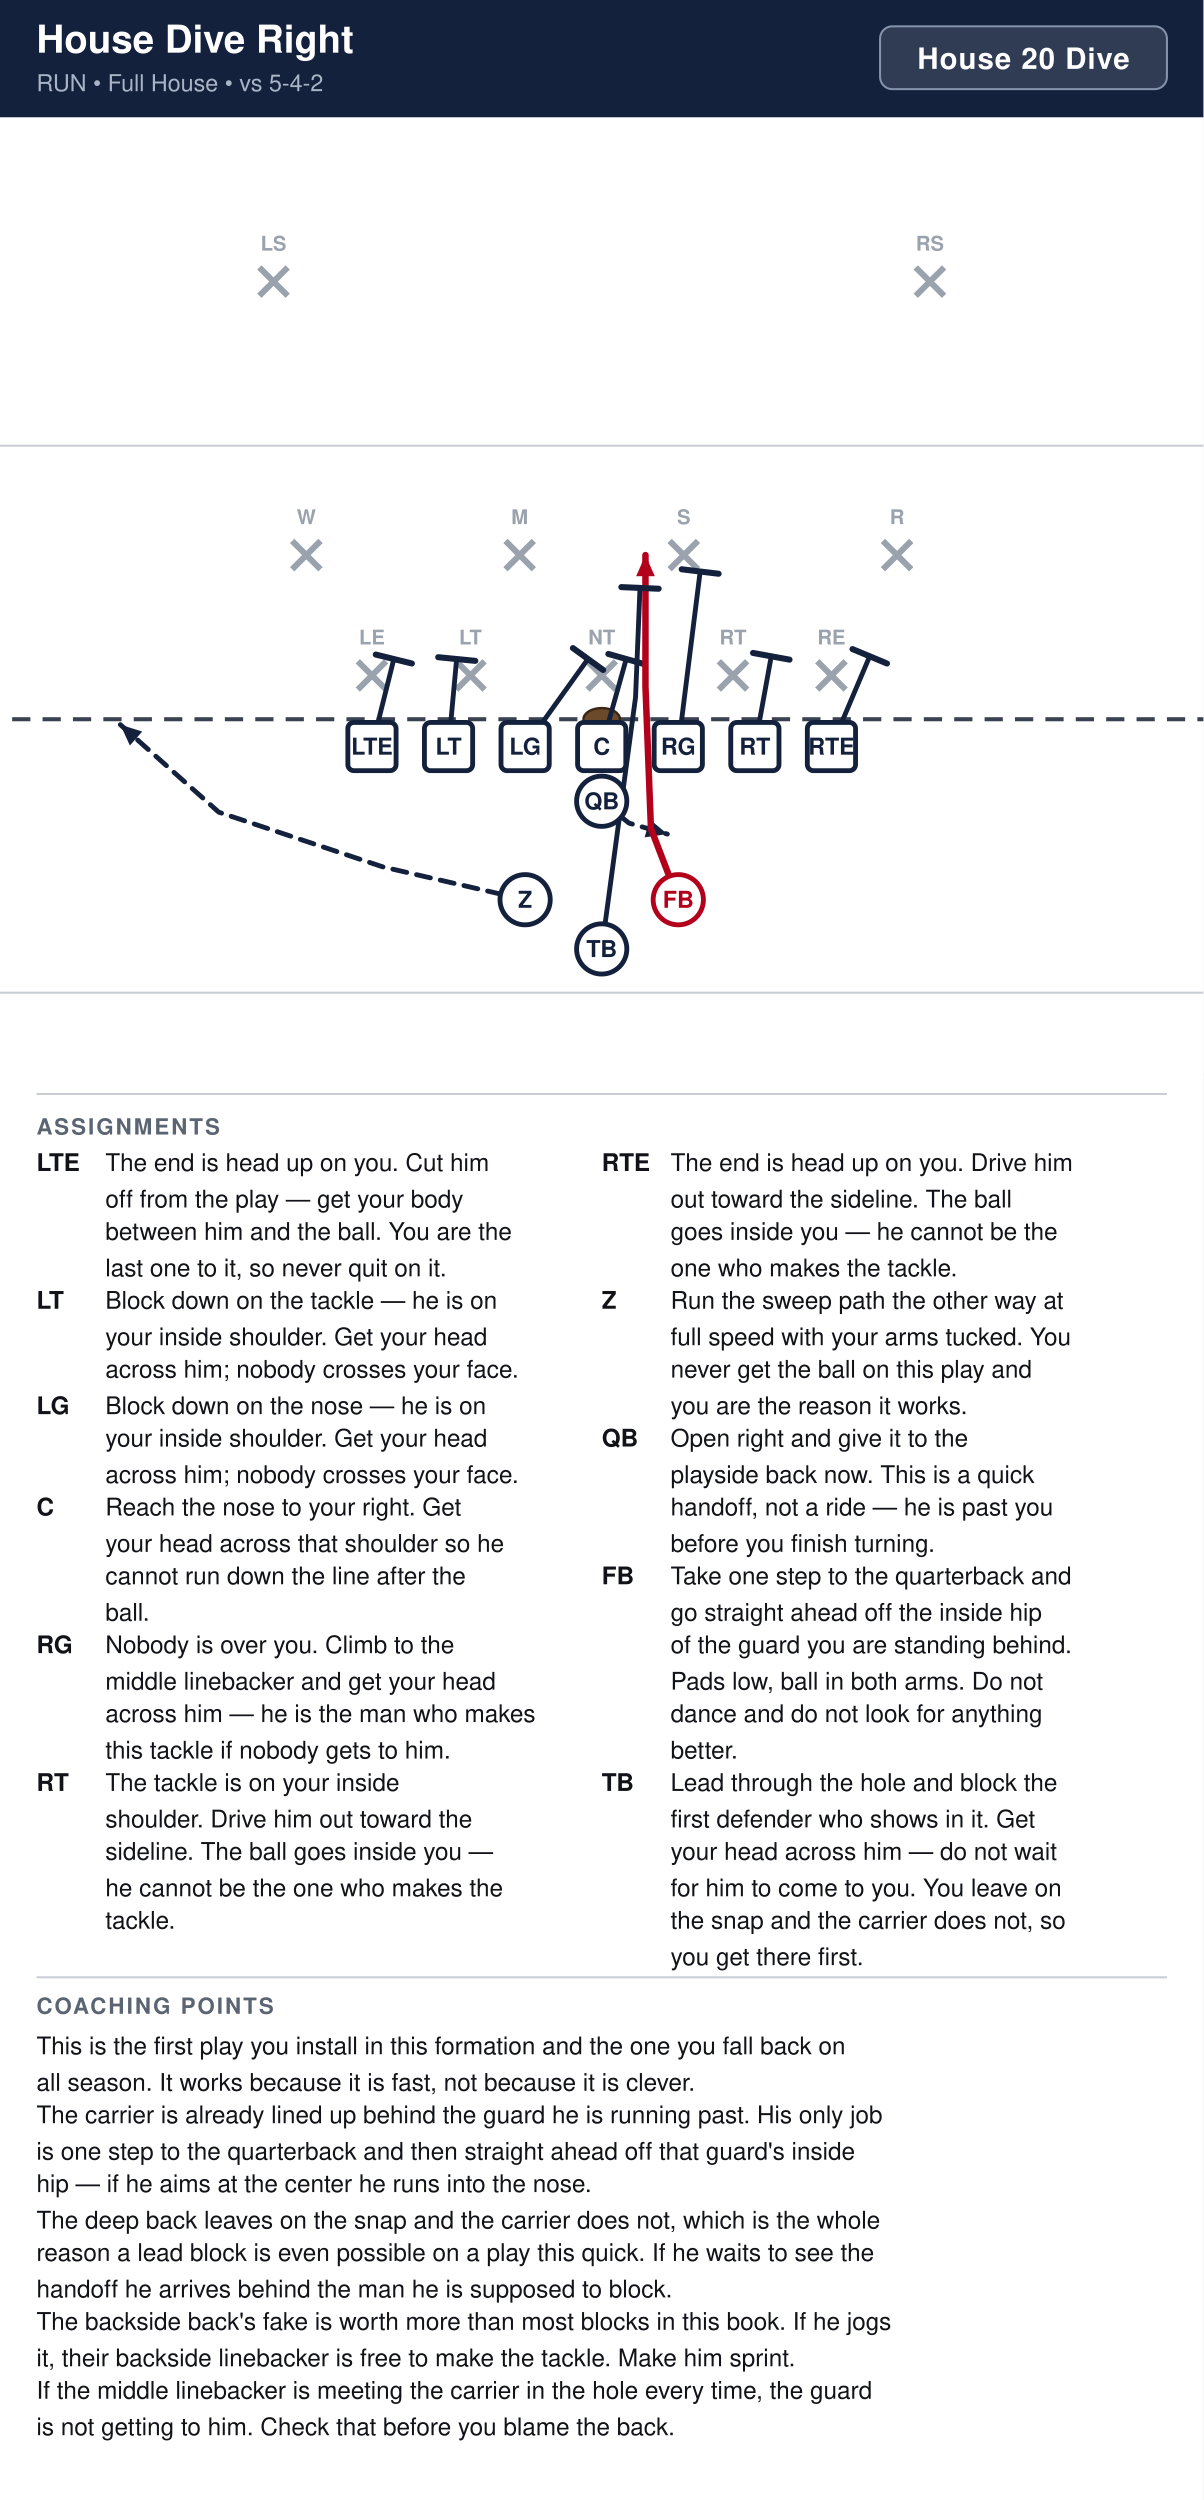
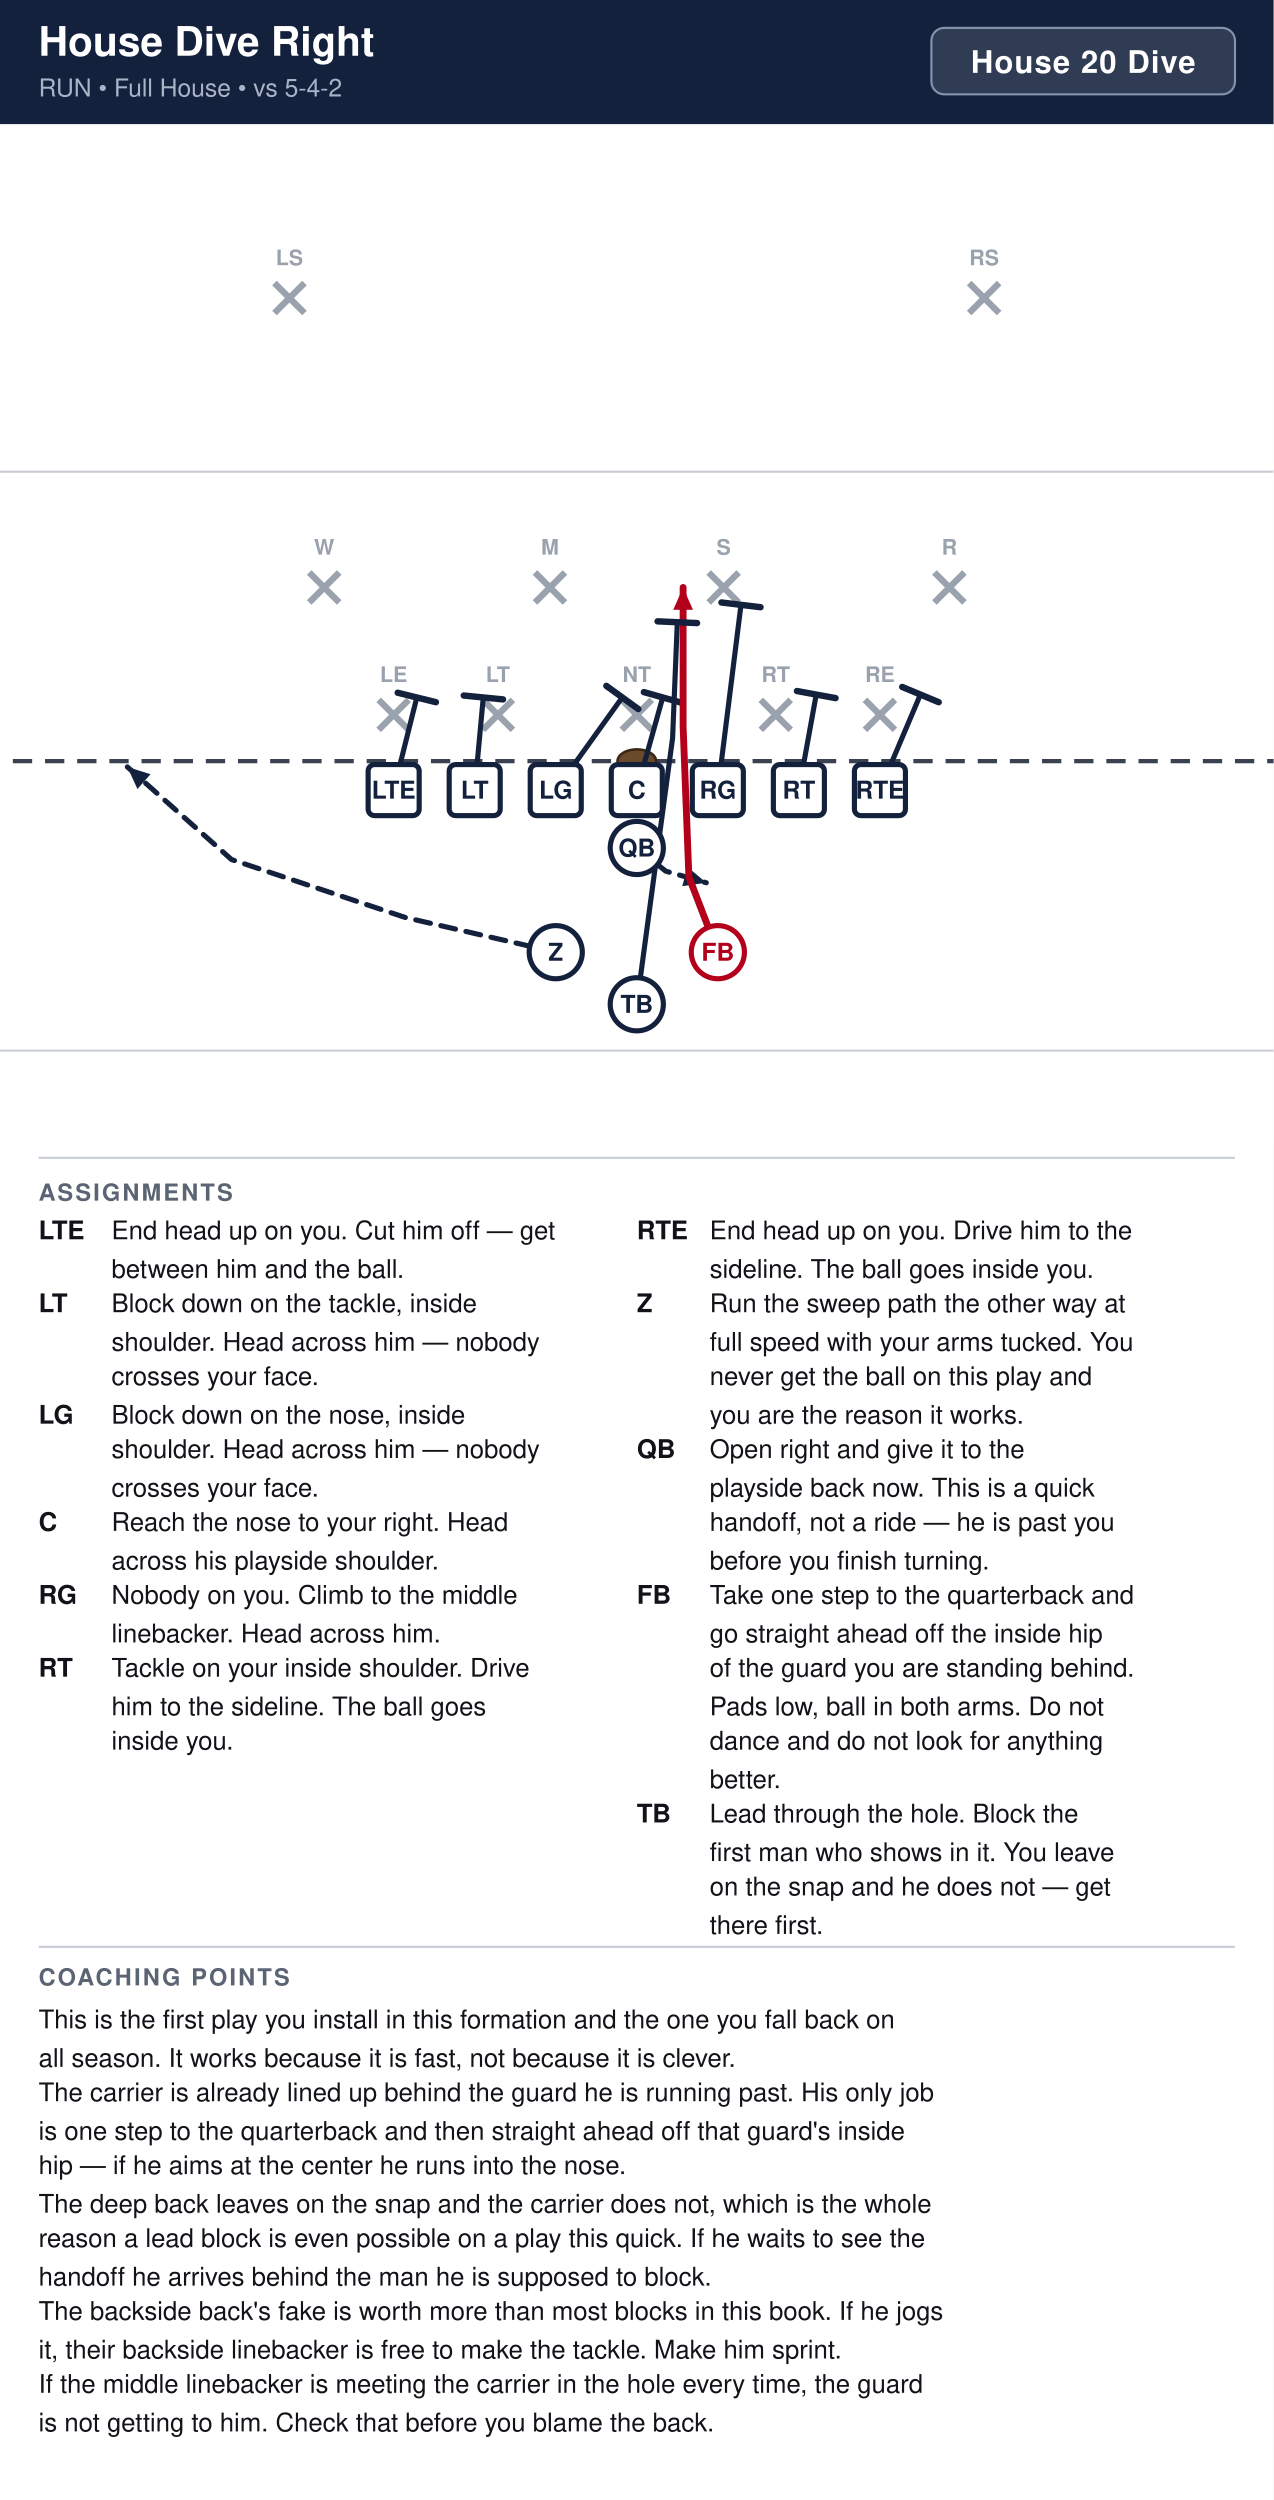
- <svg xmlns="http://www.w3.org/2000/svg" width="594" height="1234" viewBox="0 0 594 1234" font-family="Segoe UI, Helvetica, Arial, sans-serif">
+ <svg xmlns="http://www.w3.org/2000/svg" width="594" height="1166" viewBox="0 0 594 1166" font-family="Segoe UI, Helvetica, Arial, sans-serif">
  <rect width="100%" height="100%" fill="#ffffff" />
  <rect x="0" y="0" width="594" height="58" fill="#14213d" />
  <text x="18" y="26" font-size="19.0" font-weight="700" fill="#ffffff">House Dive Right</text>
  <text x="18" y="45" font-size="11.5" fill="#a9b4c7">RUN  •  Full House  •  vs 5-4-2</text>
  <rect x="434.4" y="13" width="141.6" height="31" rx="6" fill="#ffffff" fill-opacity="0.12" stroke="#8593ad" stroke-width="1" />
  <text x="505.2" y="34" text-anchor="middle" font-size="14.5" font-weight="700" fill="#ffffff" letter-spacing="0.5">House 20 Dive</text>
  <clipPath id="fieldclip">
    <rect x="0" y="58" width="594" height="472" />
  </clipPath>
  <g clip-path="url(#fieldclip)">
    <g transform="translate(-54.0,31.0)">
      <rect x="0" y="0" width="702" height="513" fill="#ffffff" />
      <line x1="0" y1="459.0" x2="702" y2="459.0" stroke="#c8cdd6" stroke-width="1" />
      <line x1="0" y1="189.0" x2="702" y2="189.0" stroke="#c8cdd6" stroke-width="1" />
      <line x1="0" y1="324.0" x2="702" y2="324.0" stroke="#3a4150" stroke-width="2" stroke-dasharray="9 6" />
      <ellipse cx="351.0" cy="324.0" rx="9" ry="5.5" fill="#6b4a2b" stroke="#3a2716" stroke-width="1.2" />
      <line x1="230.6" y1="295.4" x2="244.6" y2="309.4" stroke="#9aa2ae" stroke-width="3" />
      <line x1="244.6" y1="295.4" x2="230.6" y2="309.4" stroke="#9aa2ae" stroke-width="3" />
      <text x="237.6" y="287.1" text-anchor="middle" font-size="10" fill="#9aa2ae" font-weight="600">LE</text>
      <line x1="279.2" y1="295.4" x2="293.2" y2="309.4" stroke="#9aa2ae" stroke-width="3" />
      <line x1="293.2" y1="295.4" x2="279.2" y2="309.4" stroke="#9aa2ae" stroke-width="3" />
      <text x="286.2" y="287.1" text-anchor="middle" font-size="10" fill="#9aa2ae" font-weight="600">LT</text>
      <line x1="344.0" y1="295.4" x2="358.0" y2="309.4" stroke="#9aa2ae" stroke-width="3" />
      <line x1="358.0" y1="295.4" x2="344.0" y2="309.4" stroke="#9aa2ae" stroke-width="3" />
      <text x="351.0" y="287.1" text-anchor="middle" font-size="10" fill="#9aa2ae" font-weight="600">NT</text>
      <line x1="408.8" y1="295.4" x2="422.8" y2="309.4" stroke="#9aa2ae" stroke-width="3" />
      <line x1="422.8" y1="295.4" x2="408.8" y2="309.4" stroke="#9aa2ae" stroke-width="3" />
      <text x="415.8" y="287.1" text-anchor="middle" font-size="10" fill="#9aa2ae" font-weight="600">RT</text>
      <line x1="457.4" y1="295.4" x2="471.4" y2="309.4" stroke="#9aa2ae" stroke-width="3" />
      <line x1="471.4" y1="295.4" x2="457.4" y2="309.4" stroke="#9aa2ae" stroke-width="3" />
      <text x="464.4" y="287.1" text-anchor="middle" font-size="10" fill="#9aa2ae" font-weight="600">RE</text>
      <line x1="198.2" y1="236.0" x2="212.2" y2="250.0" stroke="#9aa2ae" stroke-width="3" />
      <line x1="212.2" y1="236.0" x2="198.2" y2="250.0" stroke="#9aa2ae" stroke-width="3" />
      <text x="205.2" y="227.7" text-anchor="middle" font-size="10" fill="#9aa2ae" font-weight="600">W</text>
      <line x1="303.5" y1="236.0" x2="317.5" y2="250.0" stroke="#9aa2ae" stroke-width="3" />
      <line x1="317.5" y1="236.0" x2="303.5" y2="250.0" stroke="#9aa2ae" stroke-width="3" />
      <text x="310.5" y="227.7" text-anchor="middle" font-size="10" fill="#9aa2ae" font-weight="600">M</text>
      <line x1="384.5" y1="236.0" x2="398.5" y2="250.0" stroke="#9aa2ae" stroke-width="3" />
      <line x1="398.5" y1="236.0" x2="384.5" y2="250.0" stroke="#9aa2ae" stroke-width="3" />
      <text x="391.5" y="227.7" text-anchor="middle" font-size="10" fill="#9aa2ae" font-weight="600">S</text>
      <line x1="489.8" y1="236.0" x2="503.8" y2="250.0" stroke="#9aa2ae" stroke-width="3" />
      <line x1="503.8" y1="236.0" x2="489.8" y2="250.0" stroke="#9aa2ae" stroke-width="3" />
      <text x="496.8" y="227.7" text-anchor="middle" font-size="10" fill="#9aa2ae" font-weight="600">R</text>
      <line x1="182.0" y1="101.0" x2="196.0" y2="115.0" stroke="#9aa2ae" stroke-width="3" />
      <line x1="196.0" y1="101.0" x2="182.0" y2="115.0" stroke="#9aa2ae" stroke-width="3" />
      <text x="189.0" y="92.7" text-anchor="middle" font-size="10" fill="#9aa2ae" font-weight="600">LS</text>
      <line x1="506.0" y1="101.0" x2="520.0" y2="115.0" stroke="#9aa2ae" stroke-width="3" />
      <line x1="520.0" y1="101.0" x2="506.0" y2="115.0" stroke="#9aa2ae" stroke-width="3" />
      <text x="513.0" y="92.7" text-anchor="middle" font-size="10" fill="#9aa2ae" font-weight="600">RS</text>
      <path d="M237.6,337.5 L248.4,294.3" fill="none" stroke="#14213d" stroke-width="2.4" stroke-linecap="round" stroke-linejoin="round" />
      <line x1="239.5" y1="292.1" x2="257.3" y2="296.5" stroke="#14213d" stroke-width="3.0" stroke-linecap="round" />
      <path d="M275.4,337.5 L279.4,294.3" fill="none" stroke="#14213d" stroke-width="2.4" stroke-linecap="round" stroke-linejoin="round" />
      <line x1="270.3" y1="293.4" x2="288.6" y2="295.2" stroke="#14213d" stroke-width="3.0" stroke-linecap="round" />
      <path d="M313.2,337.5 L344.2,294.3" fill="none" stroke="#14213d" stroke-width="2.4" stroke-linecap="round" stroke-linejoin="round" />
      <line x1="336.8" y1="288.9" x2="351.7" y2="299.7" stroke="#14213d" stroke-width="3.0" stroke-linecap="round" />
      <path d="M351.0,337.5 L363.1,294.3" fill="none" stroke="#14213d" stroke-width="2.4" stroke-linecap="round" stroke-linejoin="round" />
      <line x1="354.3" y1="291.8" x2="372.0" y2="296.8" stroke="#14213d" stroke-width="3.0" stroke-linecap="round" />
      <path d="M388.8,337.5 L399.6,251.1" fill="none" stroke="#14213d" stroke-width="2.4" stroke-linecap="round" stroke-linejoin="round" />
      <line x1="390.5" y1="250.0" x2="408.7" y2="252.2" stroke="#14213d" stroke-width="3.0" stroke-linecap="round" />
      <path d="M426.6,337.5 L434.7,292.9" fill="none" stroke="#14213d" stroke-width="2.4" stroke-linecap="round" stroke-linejoin="round" />
      <line x1="425.7" y1="291.3" x2="443.7" y2="294.6" stroke="#14213d" stroke-width="3.0" stroke-linecap="round" />
      <path d="M464.4,337.5 L483.3,292.9" fill="none" stroke="#14213d" stroke-width="2.4" stroke-linecap="round" stroke-linejoin="round" />
      <line x1="474.8" y1="289.4" x2="491.8" y2="296.5" stroke="#14213d" stroke-width="3.0" stroke-linecap="round" />
      <path d="M351.0,364.5 L364.5,375.3 L383.4,380.7" fill="none" stroke="#14213d" stroke-width="2.4" stroke-linecap="round" stroke-linejoin="round" stroke-dasharray="7 5" />
      <polygon points="383.4,380.7 372.2,382.3 374.7,373.4" fill="#14213d" />
      <path d="M313.2,413.1 L243.0,396.9 L162.0,369.9 L113.4,326.7" fill="none" stroke="#14213d" stroke-width="2.4" stroke-linecap="round" stroke-linejoin="round" stroke-dasharray="7 5" />
      <polygon points="113.4,326.7 124.2,330.1 118.1,337.0" fill="#14213d" />
      <path d="M388.8,413.1 L375.3,378.0 L372.6,307.8 L372.6,243.0" fill="none" stroke="#b3001b" stroke-width="3.2" stroke-linecap="round" stroke-linejoin="round" />
      <polygon points="372.6,243.0 377.2,253.4 368.0,253.4" fill="#b3001b" />
      <path d="M351.0,437.4 L367.7,313.2 L369.9,259.2" fill="none" stroke="#14213d" stroke-width="2.4" stroke-linecap="round" stroke-linejoin="round" />
      <line x1="360.7" y1="258.8" x2="379.1" y2="259.6" stroke="#14213d" stroke-width="3.0" stroke-linecap="round" />
      <rect x="225.7" y="325.6" width="23.8" height="23.8" rx="3" fill="#ffffff" stroke="#14213d" stroke-width="2.4" />
      <text x="237.6" y="341.5" text-anchor="middle" font-size="11.5" font-weight="700" fill="#14213d">LTE</text>
      <rect x="263.5" y="325.6" width="23.8" height="23.8" rx="3" fill="#ffffff" stroke="#14213d" stroke-width="2.4" />
      <text x="275.4" y="341.5" text-anchor="middle" font-size="11.5" font-weight="700" fill="#14213d">LT</text>
      <rect x="301.3" y="325.6" width="23.8" height="23.8" rx="3" fill="#ffffff" stroke="#14213d" stroke-width="2.4" />
      <text x="313.2" y="341.5" text-anchor="middle" font-size="11.5" font-weight="700" fill="#14213d">LG</text>
      <rect x="339.1" y="325.6" width="23.8" height="23.8" rx="3" fill="#ffffff" stroke="#14213d" stroke-width="2.4" />
      <text x="351.0" y="341.5" text-anchor="middle" font-size="11.5" font-weight="700" fill="#14213d">C</text>
      <rect x="376.9" y="325.6" width="23.8" height="23.8" rx="3" fill="#ffffff" stroke="#14213d" stroke-width="2.4" />
      <text x="388.8" y="341.5" text-anchor="middle" font-size="11.5" font-weight="700" fill="#14213d">RG</text>
      <rect x="414.7" y="325.6" width="23.8" height="23.8" rx="3" fill="#ffffff" stroke="#14213d" stroke-width="2.4" />
      <text x="426.6" y="341.5" text-anchor="middle" font-size="11.5" font-weight="700" fill="#14213d">RT</text>
      <rect x="452.5" y="325.6" width="23.8" height="23.8" rx="3" fill="#ffffff" stroke="#14213d" stroke-width="2.4" />
      <text x="464.4" y="341.5" text-anchor="middle" font-size="11.5" font-weight="700" fill="#14213d">RTE</text>
      <circle cx="351.0" cy="364.5" r="12.4" fill="#ffffff" stroke="#14213d" stroke-width="2.4" />
      <text x="351.0" y="368.5" text-anchor="middle" font-size="11.5" font-weight="700" fill="#14213d">QB</text>
      <circle cx="313.2" cy="413.1" r="12.4" fill="#ffffff" stroke="#14213d" stroke-width="2.4" />
      <text x="313.2" y="417.1" text-anchor="middle" font-size="11.5" font-weight="700" fill="#14213d">Z</text>
      <circle cx="388.8" cy="413.1" r="12.4" fill="#ffffff" stroke="#b3001b" stroke-width="2.4" />
      <text x="388.8" y="417.1" text-anchor="middle" font-size="11.5" font-weight="700" fill="#b3001b">FB</text>
      <circle cx="351.0" cy="437.4" r="12.4" fill="#ffffff" stroke="#14213d" stroke-width="2.4" />
      <text x="351.0" y="441.4" text-anchor="middle" font-size="11.5" font-weight="700" fill="#14213d">TB</text>
    </g>
  </g>
  <line x1="18" y1="540" x2="576" y2="540" stroke="#c8cdd6" stroke-width="1" />
  <text x="18" y="560" font-size="11" font-weight="700" fill="#5b6472" letter-spacing="1">ASSIGNMENTS</text>
  <text x="18" y="578" font-size="12" font-weight="700" fill="#111318">LTE</text>
-   <text x="52" y="578" font-size="12" fill="#111318">The end is head up on you. Cut him</text>
-   <text x="52" y="596" font-size="12" fill="#111318">off from the play — get your body</text>
-   <text x="52" y="612" font-size="12" fill="#111318">between him and the ball. You are the</text>
-   <text x="52" y="630" font-size="12" fill="#111318">last one to it, so never quit on it.</text>
-   <text x="18" y="646" font-size="12" font-weight="700" fill="#111318">LT</text>
-   <text x="52" y="646" font-size="12" fill="#111318">Block down on the tackle — he is on</text>
-   <text x="52" y="664" font-size="12" fill="#111318">your inside shoulder. Get your head</text>
-   <text x="52" y="680" font-size="12" fill="#111318">across him; nobody crosses your face.</text>
-   <text x="18" y="698" font-size="12" font-weight="700" fill="#111318">LG</text>
-   <text x="52" y="698" font-size="12" fill="#111318">Block down on the nose — he is on</text>
-   <text x="52" y="714" font-size="12" fill="#111318">your inside shoulder. Get your head</text>
-   <text x="52" y="732" font-size="12" fill="#111318">across him; nobody crosses your face.</text>
-   <text x="18" y="748" font-size="12" font-weight="700" fill="#111318">C</text>
-   <text x="52" y="748" font-size="12" fill="#111318">Reach the nose to your right. Get</text>
-   <text x="52" y="766" font-size="12" fill="#111318">your head across that shoulder so he</text>
-   <text x="52" y="782" font-size="12" fill="#111318">cannot run down the line after the</text>
-   <text x="52" y="800" font-size="12" fill="#111318">ball.</text>
-   <text x="18" y="816" font-size="12" font-weight="700" fill="#111318">RG</text>
-   <text x="52" y="816" font-size="12" fill="#111318">Nobody is over you. Climb to the</text>
-   <text x="52" y="834" font-size="12" fill="#111318">middle linebacker and get your head</text>
-   <text x="52" y="850" font-size="12" fill="#111318">across him — he is the man who makes</text>
-   <text x="52" y="868" font-size="12" fill="#111318">this tackle if nobody gets to him.</text>
-   <text x="18" y="884" font-size="12" font-weight="700" fill="#111318">RT</text>
-   <text x="52" y="884" font-size="12" fill="#111318">The tackle is on your inside</text>
-   <text x="52" y="902" font-size="12" fill="#111318">shoulder. Drive him out toward the</text>
-   <text x="52" y="918" font-size="12" fill="#111318">sideline. The ball goes inside you —</text>
-   <text x="52" y="936" font-size="12" fill="#111318">he cannot be the one who makes the</text>
-   <text x="52" y="952" font-size="12" fill="#111318">tackle.</text>
+   <text x="52" y="578" font-size="12" fill="#111318">End head up on you. Cut him off — get</text>
+   <text x="52" y="596" font-size="12" fill="#111318">between him and the ball.</text>
+   <text x="18" y="612" font-size="12" font-weight="700" fill="#111318">LT</text>
+   <text x="52" y="612" font-size="12" fill="#111318">Block down on the tackle, inside</text>
+   <text x="52" y="630" font-size="12" fill="#111318">shoulder. Head across him — nobody</text>
+   <text x="52" y="646" font-size="12" fill="#111318">crosses your face.</text>
+   <text x="18" y="664" font-size="12" font-weight="700" fill="#111318">LG</text>
+   <text x="52" y="664" font-size="12" fill="#111318">Block down on the nose, inside</text>
+   <text x="52" y="680" font-size="12" fill="#111318">shoulder. Head across him — nobody</text>
+   <text x="52" y="698" font-size="12" fill="#111318">crosses your face.</text>
+   <text x="18" y="714" font-size="12" font-weight="700" fill="#111318">C</text>
+   <text x="52" y="714" font-size="12" fill="#111318">Reach the nose to your right. Head</text>
+   <text x="52" y="732" font-size="12" fill="#111318">across his playside shoulder.</text>
+   <text x="18" y="748" font-size="12" font-weight="700" fill="#111318">RG</text>
+   <text x="52" y="748" font-size="12" fill="#111318">Nobody on you. Climb to the middle</text>
+   <text x="52" y="766" font-size="12" fill="#111318">linebacker. Head across him.</text>
+   <text x="18" y="782" font-size="12" font-weight="700" fill="#111318">RT</text>
+   <text x="52" y="782" font-size="12" fill="#111318">Tackle on your inside shoulder. Drive</text>
+   <text x="52" y="800" font-size="12" fill="#111318">him to the sideline. The ball goes</text>
+   <text x="52" y="816" font-size="12" fill="#111318">inside you.</text>
  <text x="297" y="578" font-size="12" font-weight="700" fill="#111318">RTE</text>
-   <text x="331" y="578" font-size="12" fill="#111318">The end is head up on you. Drive him</text>
-   <text x="331" y="596" font-size="12" fill="#111318">out toward the sideline. The ball</text>
-   <text x="331" y="612" font-size="12" fill="#111318">goes inside you — he cannot be the</text>
-   <text x="331" y="630" font-size="12" fill="#111318">one who makes the tackle.</text>
-   <text x="297" y="646" font-size="12" font-weight="700" fill="#111318">Z</text>
-   <text x="331" y="646" font-size="12" fill="#111318">Run the sweep path the other way at</text>
-   <text x="331" y="664" font-size="12" fill="#111318">full speed with your arms tucked. You</text>
-   <text x="331" y="680" font-size="12" fill="#111318">never get the ball on this play and</text>
-   <text x="331" y="698" font-size="12" fill="#111318">you are the reason it works.</text>
-   <text x="297" y="714" font-size="12" font-weight="700" fill="#111318">QB</text>
-   <text x="331" y="714" font-size="12" fill="#111318">Open right and give it to the</text>
-   <text x="331" y="732" font-size="12" fill="#111318">playside back now. This is a quick</text>
-   <text x="331" y="748" font-size="12" fill="#111318">handoff, not a ride — he is past you</text>
-   <text x="331" y="766" font-size="12" fill="#111318">before you finish turning.</text>
-   <text x="297" y="782" font-size="12" font-weight="700" fill="#111318">FB</text>
-   <text x="331" y="782" font-size="12" fill="#111318">Take one step to the quarterback and</text>
-   <text x="331" y="800" font-size="12" fill="#111318">go straight ahead off the inside hip</text>
-   <text x="331" y="816" font-size="12" fill="#111318">of the guard you are standing behind.</text>
-   <text x="331" y="834" font-size="12" fill="#111318">Pads low, ball in both arms. Do not</text>
-   <text x="331" y="850" font-size="12" fill="#111318">dance and do not look for anything</text>
-   <text x="331" y="868" font-size="12" fill="#111318">better.</text>
-   <text x="297" y="884" font-size="12" font-weight="700" fill="#111318">TB</text>
-   <text x="331" y="884" font-size="12" fill="#111318">Lead through the hole and block the</text>
-   <text x="331" y="902" font-size="12" fill="#111318">first defender who shows in it. Get</text>
-   <text x="331" y="918" font-size="12" fill="#111318">your head across him — do not wait</text>
-   <text x="331" y="936" font-size="12" fill="#111318">for him to come to you. You leave on</text>
-   <text x="331" y="952" font-size="12" fill="#111318">the snap and the carrier does not, so</text>
-   <text x="331" y="970" font-size="12" fill="#111318">you get there first.</text>
-   <line x1="18" y1="976" x2="576" y2="976" stroke="#c8cdd6" stroke-width="1" />
-   <text x="18" y="994" font-size="11" font-weight="700" fill="#5b6472" letter-spacing="1">COACHING POINTS</text>
-   <text x="18" y="1014" font-size="12" fill="#111318">This is the first play you install in this formation and the one you fall back on</text>
-   <text x="18" y="1032" font-size="12" fill="#111318">all season. It works because it is fast, not because it is clever.</text>
-   <text x="18" y="1048" font-size="12" fill="#111318">The carrier is already lined up behind the guard he is running past. His only job</text>
-   <text x="18" y="1066" font-size="12" fill="#111318">is one step to the quarterback and then straight ahead off that guard's inside</text>
-   <text x="18" y="1082" font-size="12" fill="#111318">hip — if he aims at the center he runs into the nose.</text>
-   <text x="18" y="1100" font-size="12" fill="#111318">The deep back leaves on the snap and the carrier does not, which is the whole</text>
-   <text x="18" y="1116" font-size="12" fill="#111318">reason a lead block is even possible on a play this quick. If he waits to see the</text>
-   <text x="18" y="1134" font-size="12" fill="#111318">handoff he arrives behind the man he is supposed to block.</text>
-   <text x="18" y="1150" font-size="12" fill="#111318">The backside back's fake is worth more than most blocks in this book. If he jogs</text>
-   <text x="18" y="1168" font-size="12" fill="#111318">it, their backside linebacker is free to make the tackle. Make him sprint.</text>
-   <text x="18" y="1184" font-size="12" fill="#111318">If the middle linebacker is meeting the carrier in the hole every time, the guard</text>
-   <text x="18" y="1202" font-size="12" fill="#111318">is not getting to him. Check that before you blame the back.</text>
+   <text x="331" y="578" font-size="12" fill="#111318">End head up on you. Drive him to the</text>
+   <text x="331" y="596" font-size="12" fill="#111318">sideline. The ball goes inside you.</text>
+   <text x="297" y="612" font-size="12" font-weight="700" fill="#111318">Z</text>
+   <text x="331" y="612" font-size="12" fill="#111318">Run the sweep path the other way at</text>
+   <text x="331" y="630" font-size="12" fill="#111318">full speed with your arms tucked. You</text>
+   <text x="331" y="646" font-size="12" fill="#111318">never get the ball on this play and</text>
+   <text x="331" y="664" font-size="12" fill="#111318">you are the reason it works.</text>
+   <text x="297" y="680" font-size="12" font-weight="700" fill="#111318">QB</text>
+   <text x="331" y="680" font-size="12" fill="#111318">Open right and give it to the</text>
+   <text x="331" y="698" font-size="12" fill="#111318">playside back now. This is a quick</text>
+   <text x="331" y="714" font-size="12" fill="#111318">handoff, not a ride — he is past you</text>
+   <text x="331" y="732" font-size="12" fill="#111318">before you finish turning.</text>
+   <text x="297" y="748" font-size="12" font-weight="700" fill="#111318">FB</text>
+   <text x="331" y="748" font-size="12" fill="#111318">Take one step to the quarterback and</text>
+   <text x="331" y="766" font-size="12" fill="#111318">go straight ahead off the inside hip</text>
+   <text x="331" y="782" font-size="12" fill="#111318">of the guard you are standing behind.</text>
+   <text x="331" y="800" font-size="12" fill="#111318">Pads low, ball in both arms. Do not</text>
+   <text x="331" y="816" font-size="12" fill="#111318">dance and do not look for anything</text>
+   <text x="331" y="834" font-size="12" fill="#111318">better.</text>
+   <text x="297" y="850" font-size="12" font-weight="700" fill="#111318">TB</text>
+   <text x="331" y="850" font-size="12" fill="#111318">Lead through the hole. Block the</text>
+   <text x="331" y="868" font-size="12" fill="#111318">first man who shows in it. You leave</text>
+   <text x="331" y="884" font-size="12" fill="#111318">on the snap and he does not — get</text>
+   <text x="331" y="902" font-size="12" fill="#111318">there first.</text>
+   <line x1="18" y1="908" x2="576" y2="908" stroke="#c8cdd6" stroke-width="1" />
+   <text x="18" y="926" font-size="11" font-weight="700" fill="#5b6472" letter-spacing="1">COACHING POINTS</text>
+   <text x="18" y="946" font-size="12" fill="#111318">This is the first play you install in this formation and the one you fall back on</text>
+   <text x="18" y="964" font-size="12" fill="#111318">all season. It works because it is fast, not because it is clever.</text>
+   <text x="18" y="980" font-size="12" fill="#111318">The carrier is already lined up behind the guard he is running past. His only job</text>
+   <text x="18" y="998" font-size="12" fill="#111318">is one step to the quarterback and then straight ahead off that guard's inside</text>
+   <text x="18" y="1014" font-size="12" fill="#111318">hip — if he aims at the center he runs into the nose.</text>
+   <text x="18" y="1032" font-size="12" fill="#111318">The deep back leaves on the snap and the carrier does not, which is the whole</text>
+   <text x="18" y="1048" font-size="12" fill="#111318">reason a lead block is even possible on a play this quick. If he waits to see the</text>
+   <text x="18" y="1066" font-size="12" fill="#111318">handoff he arrives behind the man he is supposed to block.</text>
+   <text x="18" y="1082" font-size="12" fill="#111318">The backside back's fake is worth more than most blocks in this book. If he jogs</text>
+   <text x="18" y="1100" font-size="12" fill="#111318">it, their backside linebacker is free to make the tackle. Make him sprint.</text>
+   <text x="18" y="1116" font-size="12" fill="#111318">If the middle linebacker is meeting the carrier in the hole every time, the guard</text>
+   <text x="18" y="1134" font-size="12" fill="#111318">is not getting to him. Check that before you blame the back.</text>
</svg>
